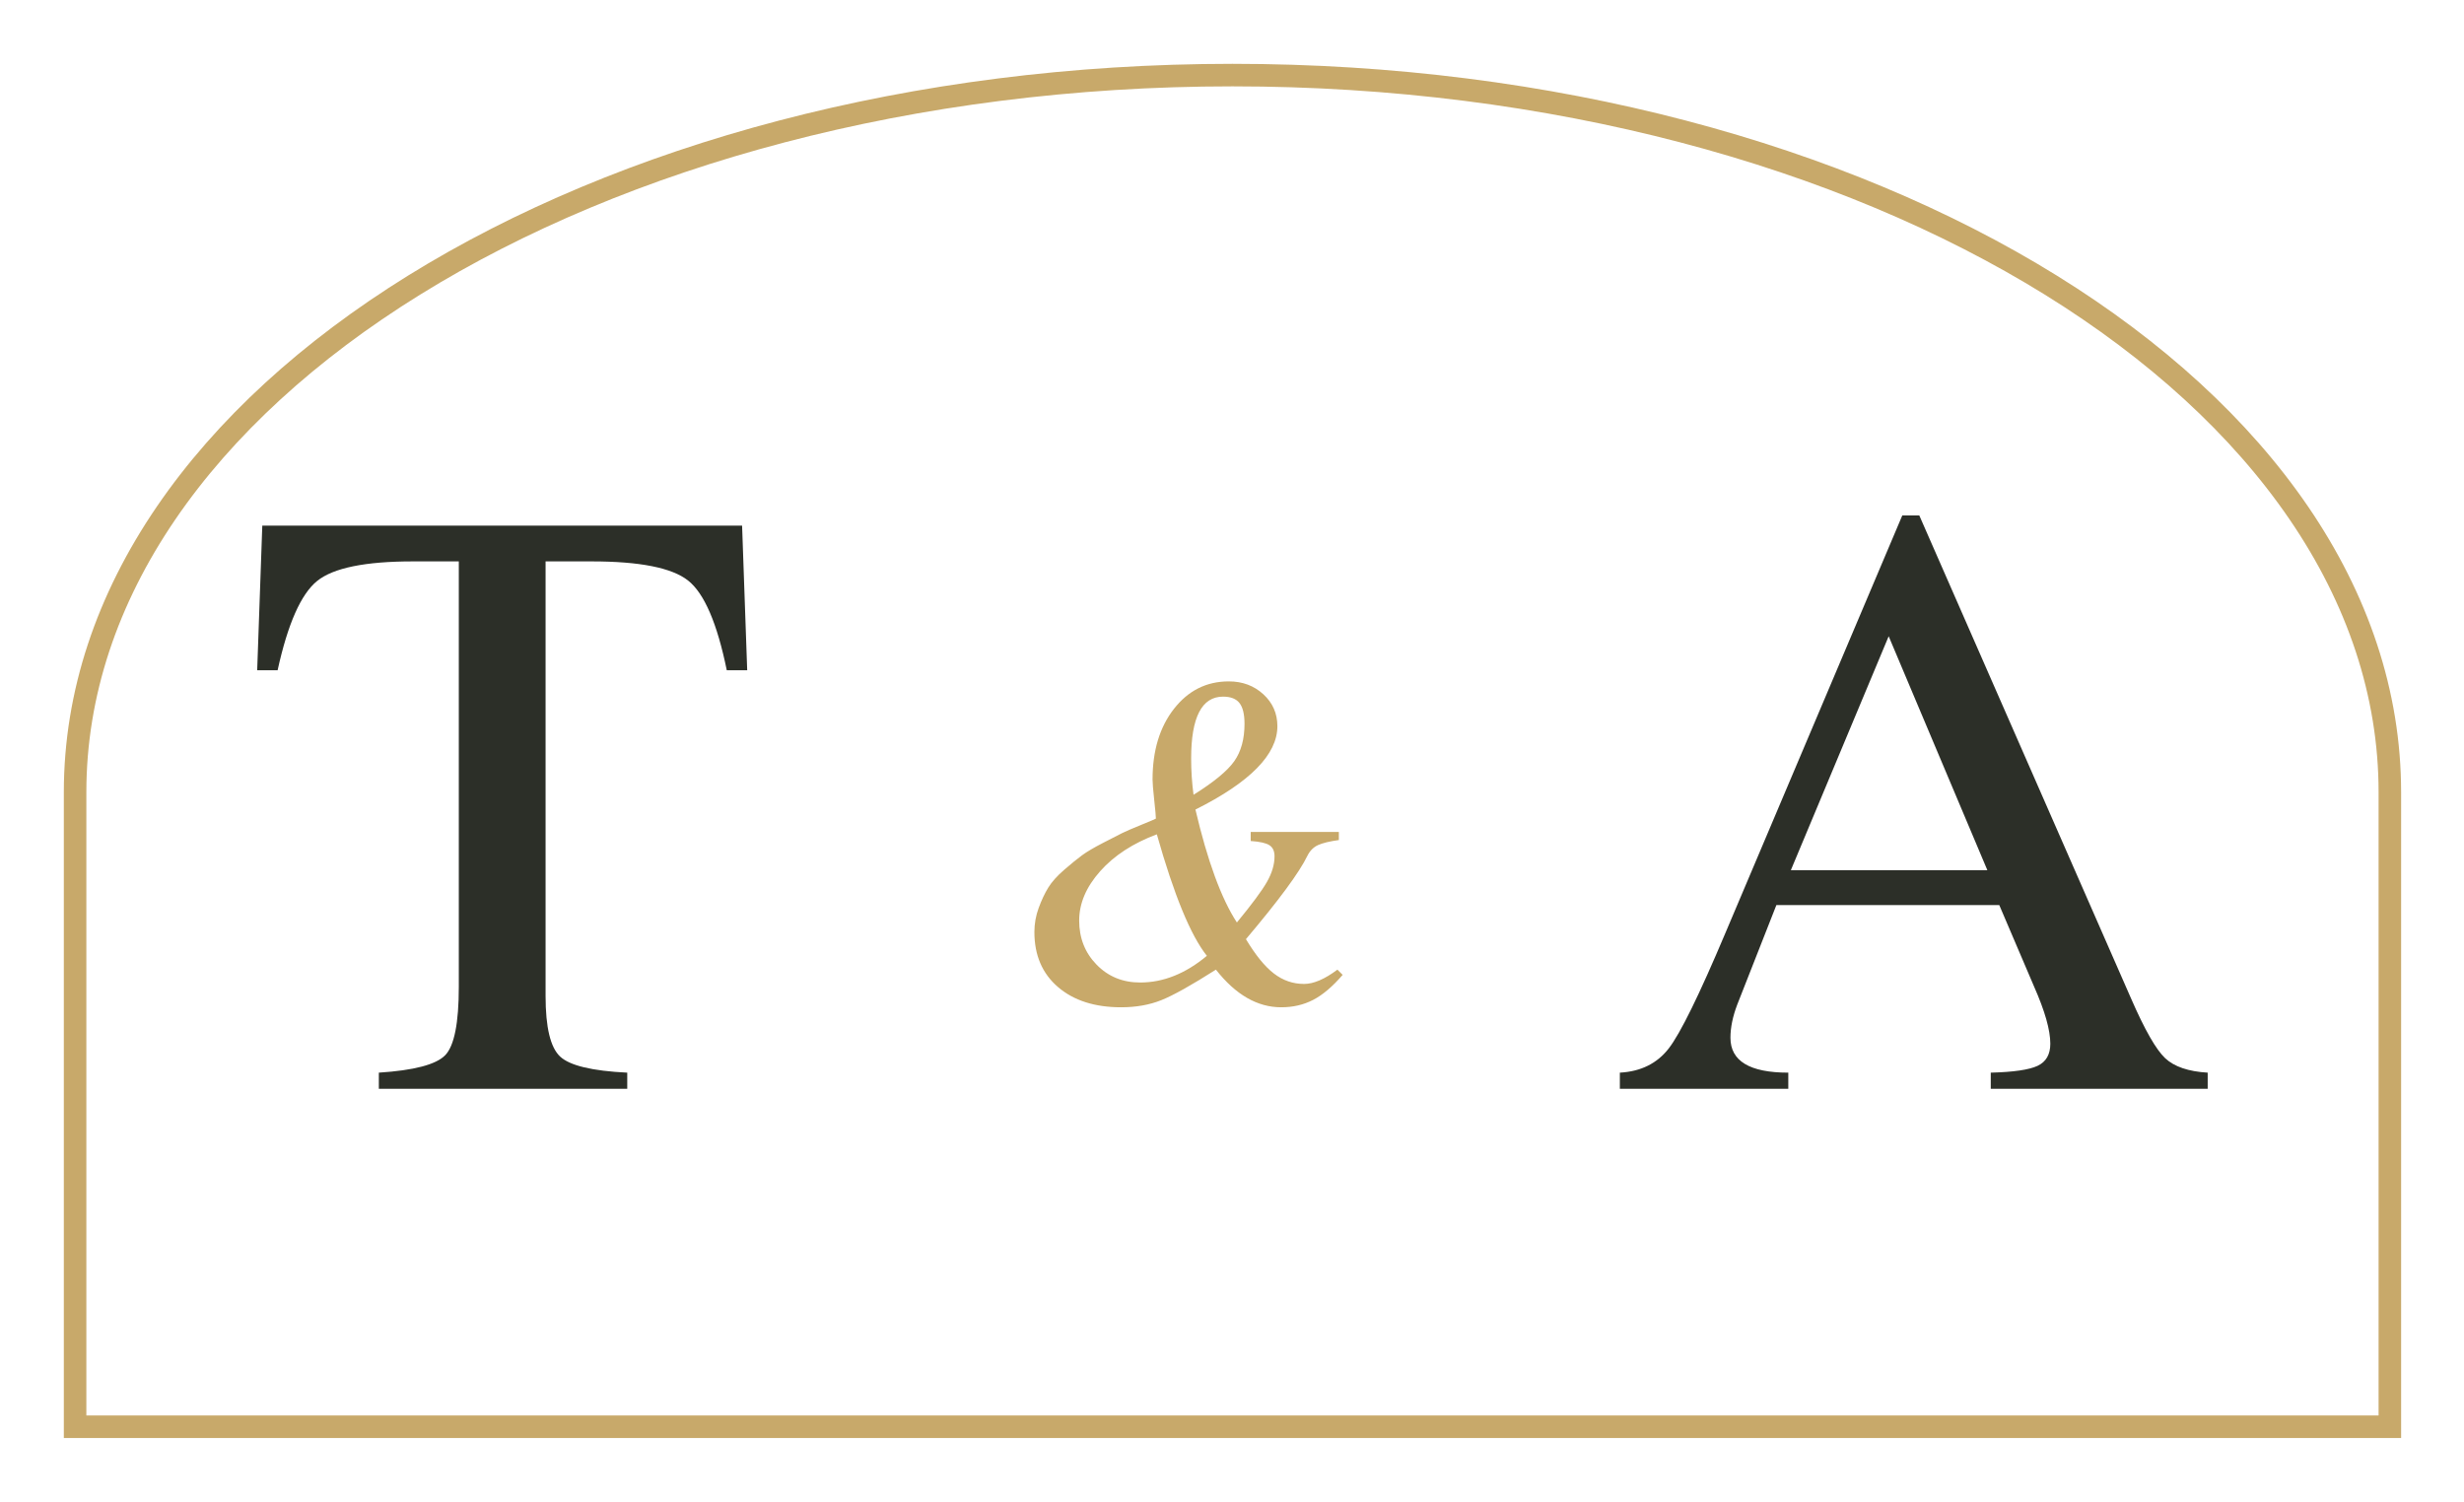
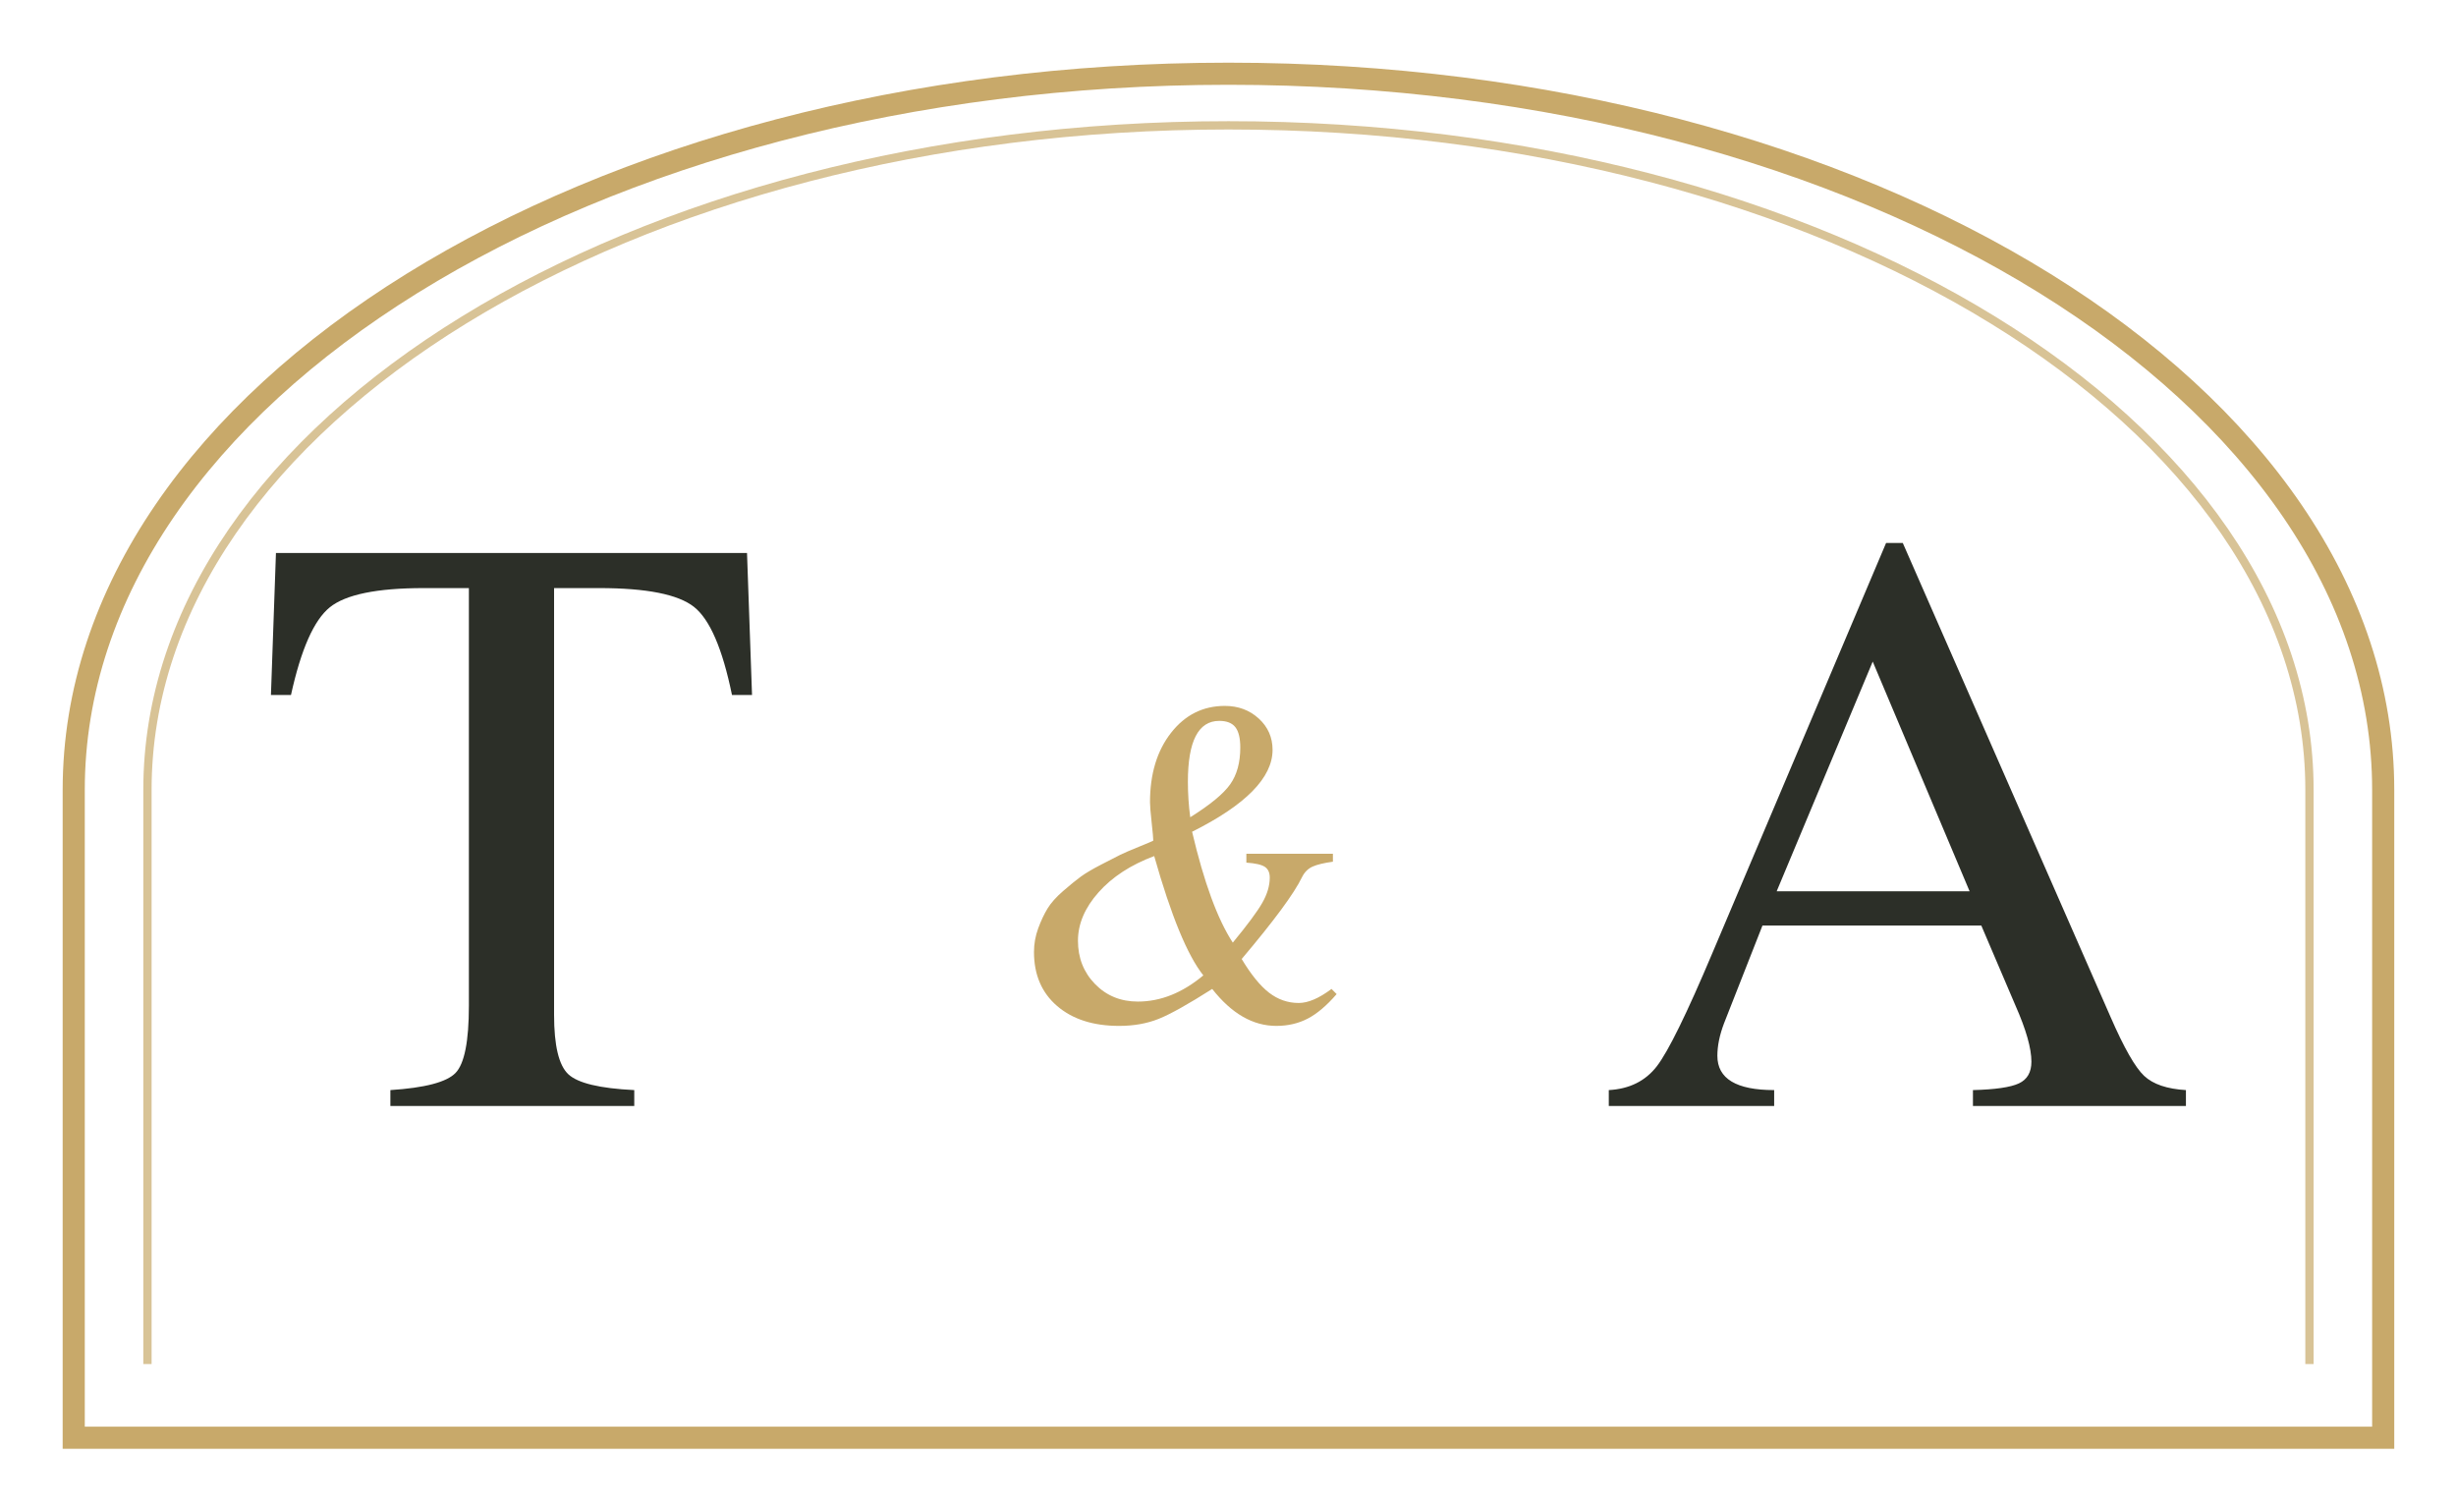
- <svg xmlns="http://www.w3.org/2000/svg" viewBox="-11.3 84.0 262.5 160.0" role="img" aria-label="T &amp; A">
-   <path d="M -3.3 236.0 L -3.3 168.4 A 123.3 76.4 0 0 1 243.3 168.4 L 243.3 236.0 Z" fill="none" stroke="#C8A96A" stroke-width="2.4" />
+ <svg xmlns="http://www.w3.org/2000/svg" viewBox="-13.3 80.0 266.5 164.0" role="img" aria-label="T &amp; A">
+   <path d="M -5.3 236.0 L -5.3 165.7 A 125.3 77.7 0 0 1 245.3 165.7 L 245.3 236.0 Z" fill="none" stroke="#C8A96A" stroke-width="2.4" />
+   <path d="M 2.7 228.0 L 2.7 165.7 A 117.3 72.1 0 0 1 237.3 165.7 L 237.3 228.0" fill="none" stroke="#C8A96A" stroke-width="0.9" opacity=".7" />
  <g fill="#2C2F28">
    <path d="M252 620H198Q114 620 85.5 597.0Q57 574 39 492H15L21 662H585L591 492H567Q550 575 521.5 597.5Q493 620 408 620H354V109Q354 54 371.0 38.0Q388 22 450 19V0H158V19Q220 23 236.0 39.5Q252 56 252 120Z" transform="translate(14.74,200.00) scale(0.09063,-0.09063)" />
    <path d="M706 19V0H451V19Q491 20 506.0 27.0Q521 34 521 53Q521 77 502 120L461 216H199L153 99Q145 78 145 60Q145 19 213 19V0H15V19Q52 21 72.5 47.5Q93 74 139 183L347 674H367L616 106Q640 51 656.0 36.0Q672 21 706 19ZM216 257H447L331 532Z" transform="translate(159.91,200.00) scale(0.09063,-0.09063)" />
  </g>
  <g fill="#C8A96A">
    <path d="M586 572Q586 483 414 397Q452 235 501 160Q548 217 564.0 245.0Q580 273 580 299Q580 315 569.5 322.0Q559 329 530 331V350H715V333Q686 329 671.5 322.5Q657 316 649 300Q624 248 520 125Q550 75 578.5 53.0Q607 31 642 31Q672 31 712 61L723 50Q691 13 661.0 -2.5Q631 -18 594 -18Q519 -18 457 61Q380 12 342.5 -3.0Q305 -18 258 -18Q175 -18 125.5 24.5Q76 67 76 140Q76 166 85.0 190.5Q94 215 105.0 233.0Q116 251 138.5 270.5Q161 290 176.0 301.0Q191 312 220.0 327.0Q249 342 260.0 347.5Q271 353 300.5 365.0Q330 377 331 378Q331 385 327.5 417.0Q324 449 324 460Q324 551 369.0 608.5Q414 666 484 666Q527 666 556.5 639.0Q586 612 586 572ZM333 345Q258 317 214.0 267.5Q170 218 170 164Q170 109 206.5 71.5Q243 34 298 34Q371 34 438 90Q387 154 333 345ZM410 428Q474 468 495.5 498.5Q517 529 517 577Q517 607 506.5 620.5Q496 634 472 634Q405 634 405 504Q405 466 410 428Z" transform="translate(95.04,190.40) scale(0.05076,-0.05076)" />
  </g>
</svg>
